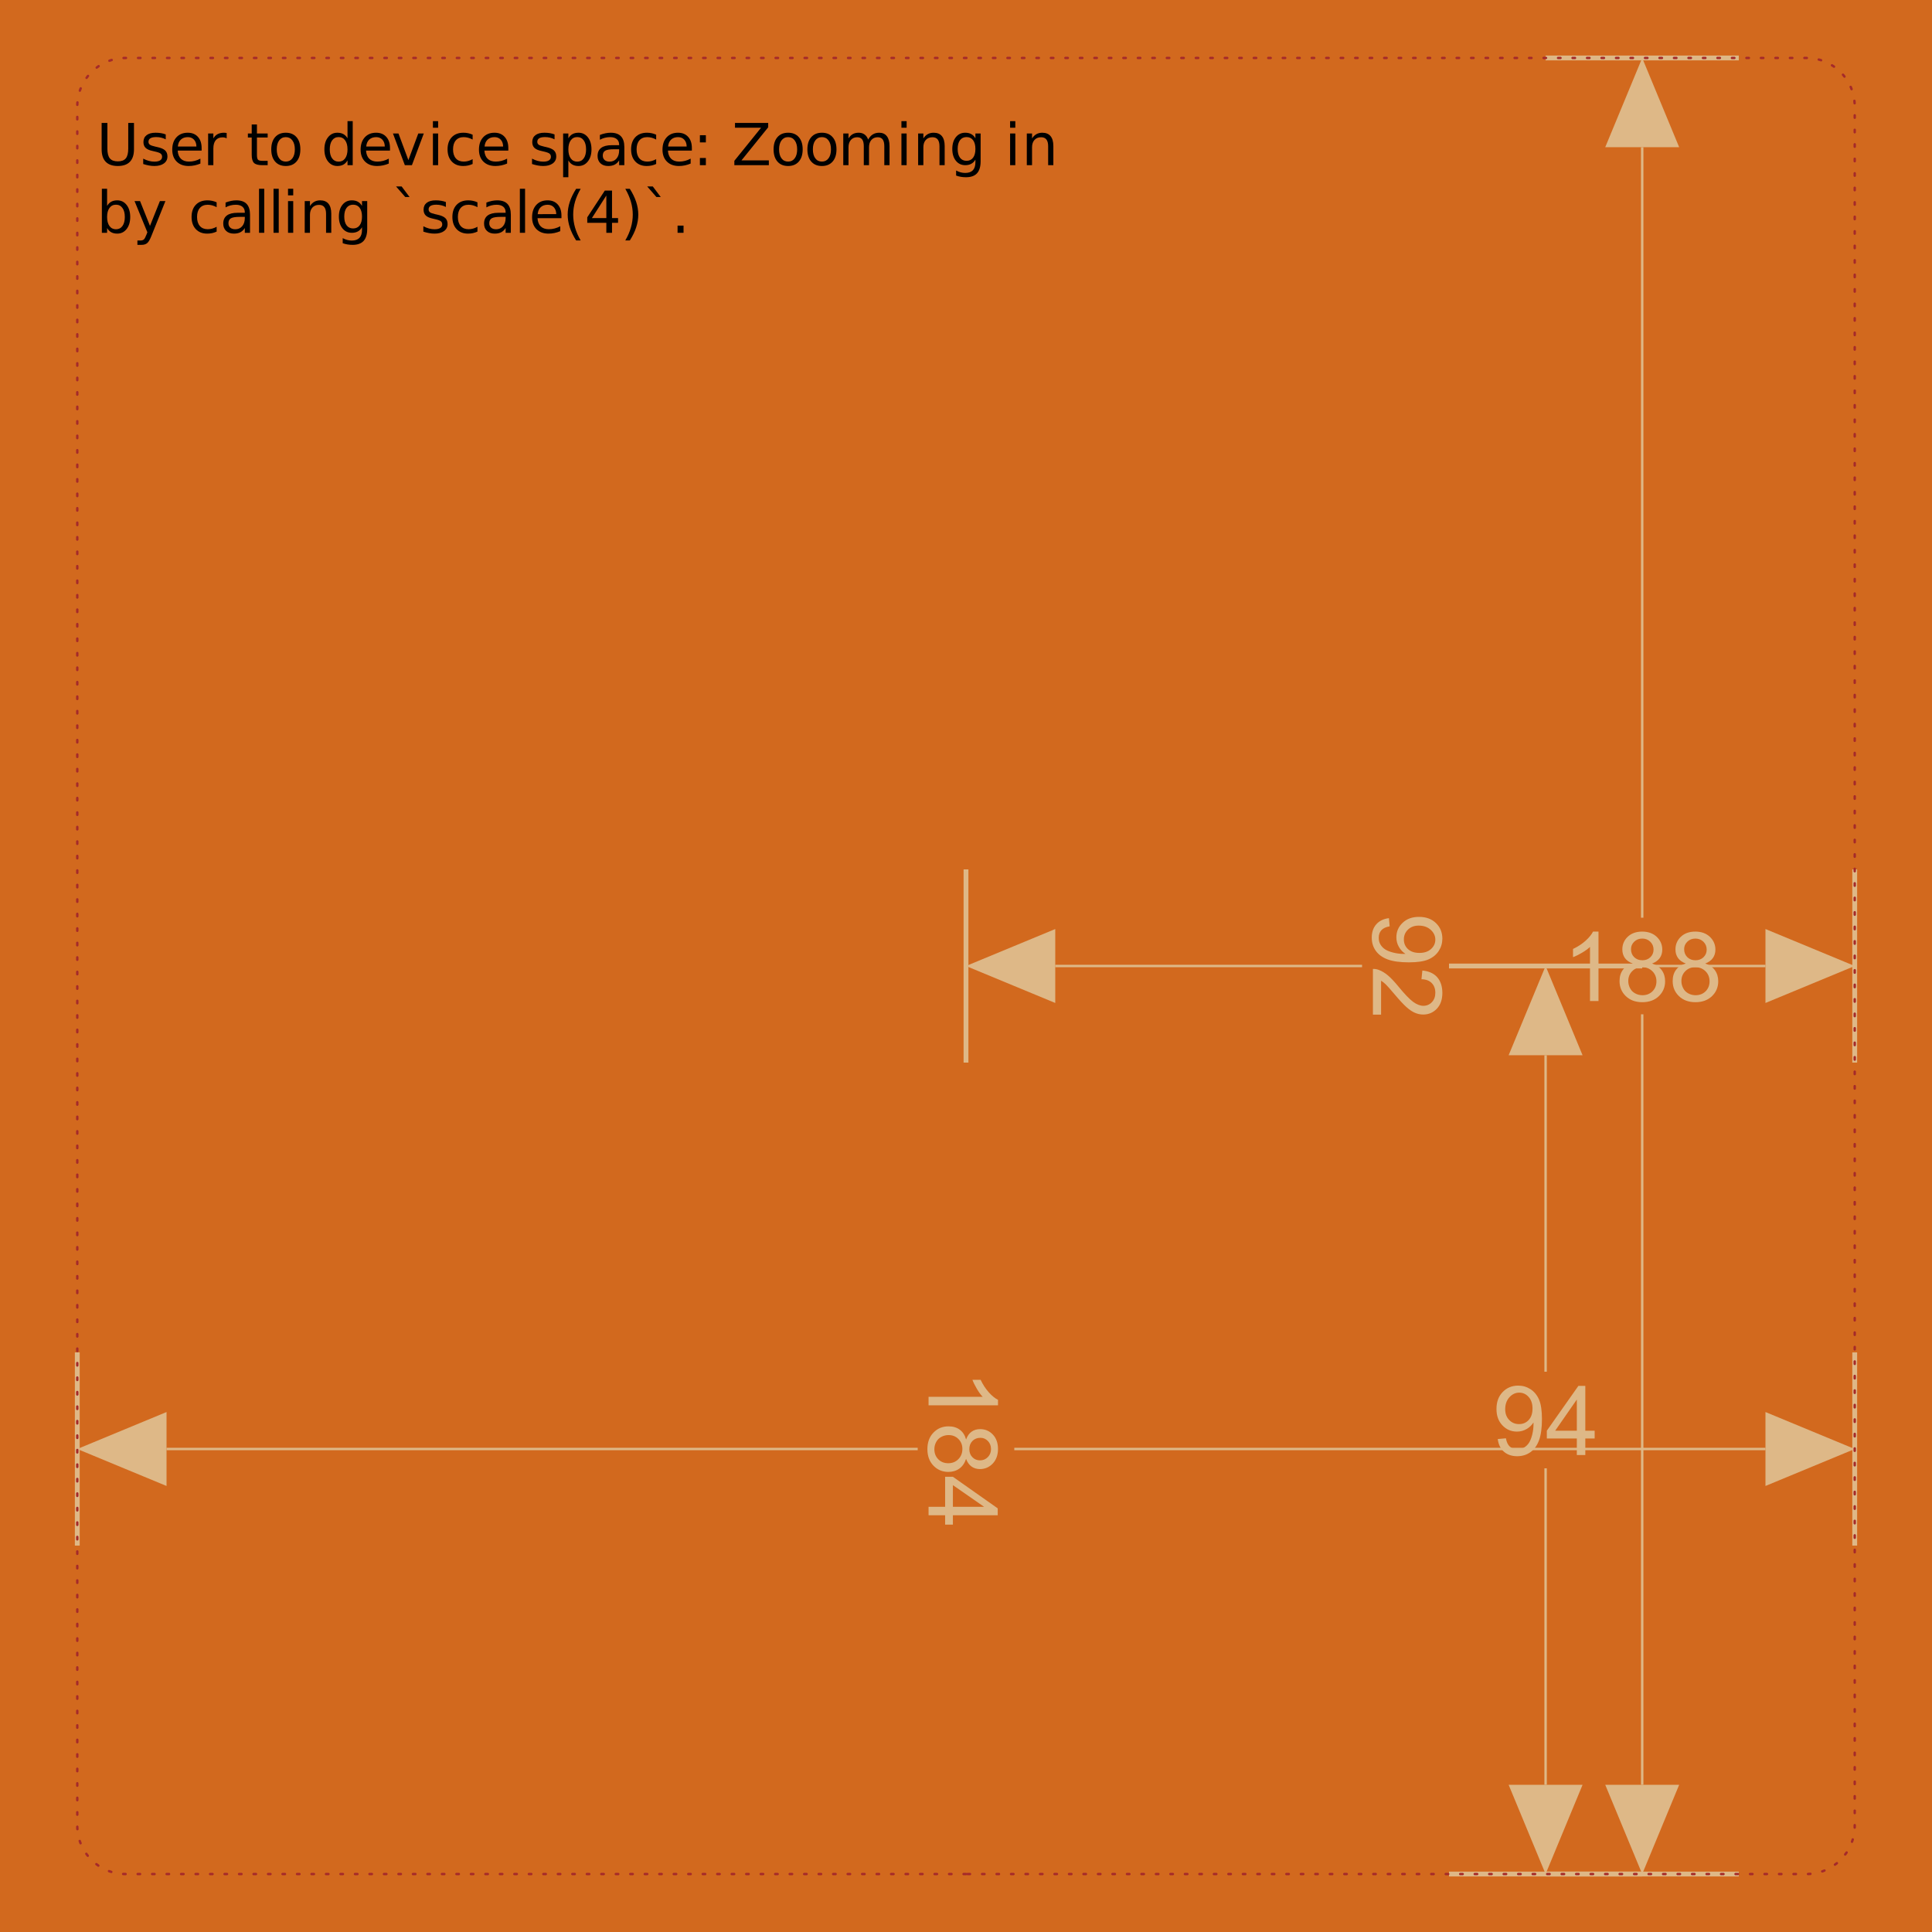
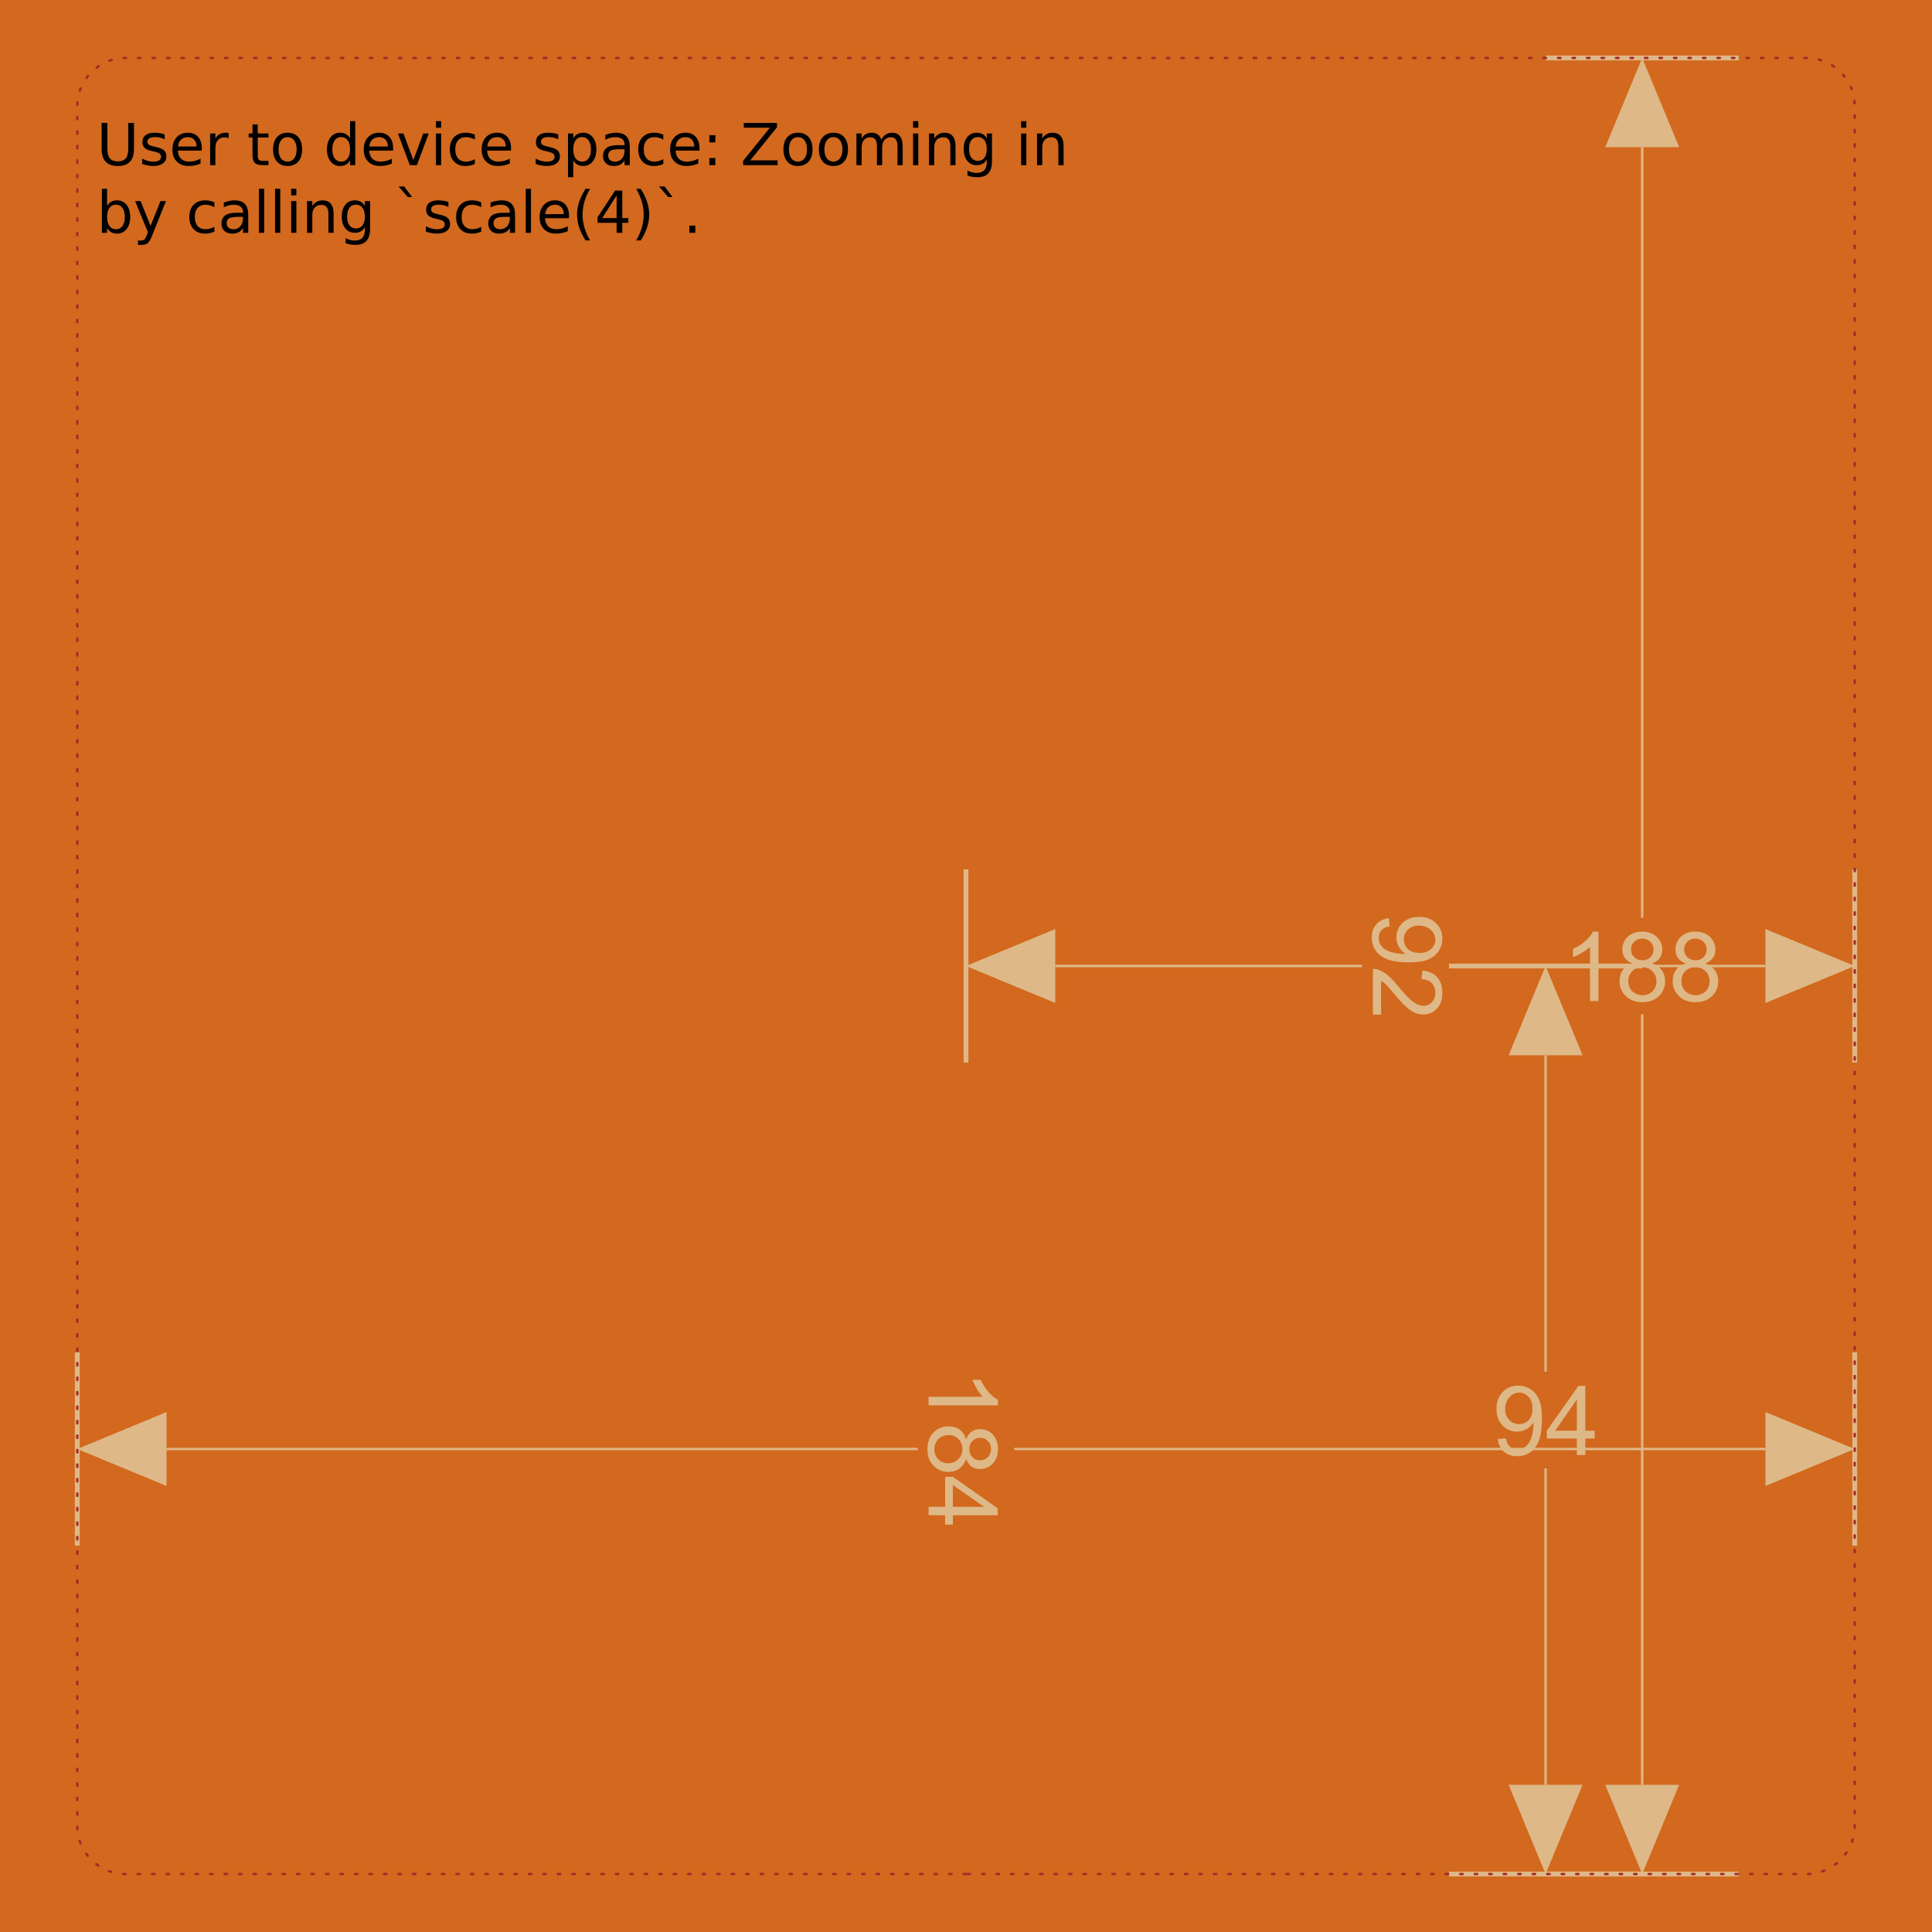
<svg xmlns="http://www.w3.org/2000/svg" xmlns:xlink="http://www.w3.org/1999/xlink" width="800pt" height="800pt" viewBox="0 0 800 800" version="1.1">
  <defs>
    <g>
      <symbol overflow="visible" id="glyph0-0">
        <path style="stroke:none;" d="M 1.195 4.242 L 1.195 -16.922 L 13.195 -16.922 L 13.195 4.242 Z M 2.543 2.906 L 11.859 2.906 L 11.859 -15.574 L 2.543 -15.574 Z M 2.543 2.906 " />
      </symbol>
      <symbol overflow="visible" id="glyph0-1">
        <path style="stroke:none;" d="M 2.086 -17.496 L 4.465 -17.496 L 4.465 -6.867 C 4.465 -4.992 4.805 -3.641 5.484 -2.816 C 6.164 -1.992 7.266 -1.582 8.789 -1.582 C 10.305 -1.582 11.402 -1.992 12.082 -2.816 C 12.762 -3.641 13.102 -4.992 13.102 -6.867 L 13.102 -17.496 L 15.48 -17.496 L 15.48 -6.574 C 15.48 -4.293 14.914 -2.57 13.785 -1.406 C 12.656 -0.242 10.992 0.34 8.789 0.34 C 6.578 0.34 4.906 -0.242 3.777 -1.406 C 2.648 -2.57 2.086 -4.293 2.086 -6.574 Z M 2.086 -17.496 " />
      </symbol>
      <symbol overflow="visible" id="glyph0-2">
        <path style="stroke:none;" d="M 10.629 -12.738 L 10.629 -10.699 C 10.02 -11.012 9.387 -11.246 8.73 -11.402 C 8.074 -11.559 7.395 -11.637 6.691 -11.637 C 5.621 -11.637 4.816 -11.473 4.281 -11.145 C 3.746 -10.816 3.48 -10.324 3.48 -9.668 C 3.48 -9.168 3.672 -8.773 4.055 -8.488 C 4.438 -8.203 5.207 -7.934 6.363 -7.676 L 7.102 -7.512 C 8.633 -7.184 9.719 -6.719 10.363 -6.121 C 11.008 -5.523 11.332 -4.691 11.332 -3.621 C 11.332 -2.402 10.848 -1.438 9.883 -0.727 C 8.918 -0.016 7.594 0.34 5.906 0.34 C 5.203 0.34 4.469 0.27 3.707 0.133 C 2.945 -0.004 2.145 -0.207 1.301 -0.48 L 1.301 -2.707 C 2.098 -2.293 2.883 -1.98 3.656 -1.773 C 4.43 -1.566 5.195 -1.465 5.953 -1.465 C 6.969 -1.465 7.75 -1.637 8.297 -1.984 C 8.844 -2.332 9.117 -2.824 9.117 -3.457 C 9.117 -4.043 8.918 -4.492 8.523 -4.805 C 8.129 -5.117 7.266 -5.418 5.93 -5.707 L 5.18 -5.883 C 3.844 -6.164 2.879 -6.594 2.285 -7.176 C 1.691 -7.758 1.395 -8.559 1.395 -9.574 C 1.395 -10.809 1.832 -11.762 2.707 -12.434 C 3.582 -13.105 4.824 -13.441 6.434 -13.441 C 7.23 -13.441 7.98 -13.383 8.684 -13.266 C 9.387 -13.148 10.035 -12.973 10.629 -12.738 Z M 10.629 -12.738 " />
      </symbol>
      <symbol overflow="visible" id="glyph0-3">
        <path style="stroke:none;" d="M 13.488 -7.102 L 13.488 -6.047 L 3.574 -6.047 C 3.668 -4.562 4.113 -3.43 4.914 -2.652 C 5.715 -1.875 6.832 -1.488 8.262 -1.488 C 9.09 -1.488 9.891 -1.59 10.668 -1.793 C 11.445 -1.996 12.219 -2.301 12.984 -2.707 L 12.984 -0.668 C 12.211 -0.34 11.418 -0.09 10.605 0.082 C 9.793 0.254 8.969 0.34 8.133 0.34 C 6.039 0.34 4.379 -0.27 3.156 -1.488 C 1.934 -2.707 1.324 -4.355 1.324 -6.434 C 1.324 -8.582 1.902 -10.285 3.062 -11.547 C 4.223 -12.809 5.789 -13.441 7.758 -13.441 C 9.523 -13.441 10.918 -12.871 11.945 -11.734 C 12.973 -10.598 13.488 -9.055 13.488 -7.102 Z M 11.332 -7.734 C 11.316 -8.914 10.984 -9.855 10.34 -10.559 C 9.695 -11.262 8.844 -11.613 7.781 -11.613 C 6.578 -11.613 5.613 -11.273 4.891 -10.594 C 4.168 -9.914 3.754 -8.957 3.645 -7.723 Z M 11.332 -7.734 " />
      </symbol>
      <symbol overflow="visible" id="glyph0-4">
        <path style="stroke:none;" d="M 9.867 -11.109 C 9.625 -11.25 9.359 -11.352 9.074 -11.418 C 8.789 -11.484 8.477 -11.52 8.133 -11.52 C 6.914 -11.52 5.977 -11.121 5.324 -10.328 C 4.672 -9.535 4.348 -8.398 4.348 -6.914 L 4.348 0 L 2.18 0 L 2.18 -13.125 L 4.348 -13.125 L 4.348 -11.086 C 4.801 -11.883 5.391 -12.473 6.117 -12.859 C 6.844 -13.246 7.727 -13.441 8.766 -13.441 C 8.914 -13.441 9.078 -13.43 9.258 -13.41 C 9.438 -13.391 9.637 -13.363 9.855 -13.324 Z M 9.867 -11.109 " />
      </symbol>
      <symbol overflow="visible" id="glyph0-5">
        <path style="stroke:none;" d="" />
      </symbol>
      <symbol overflow="visible" id="glyph0-6">
        <path style="stroke:none;" d="M 4.395 -16.852 L 4.395 -13.125 L 8.836 -13.125 L 8.836 -11.449 L 4.395 -11.449 L 4.395 -4.324 C 4.395 -3.254 4.539 -2.566 4.832 -2.262 C 5.125 -1.957 5.723 -1.805 6.621 -1.805 L 8.836 -1.805 L 8.836 0 L 6.621 0 C 4.957 0 3.809 -0.309 3.176 -0.93 C 2.543 -1.551 2.227 -2.684 2.227 -4.324 L 2.227 -11.449 L 0.645 -11.449 L 0.645 -13.125 L 2.227 -13.125 L 2.227 -16.852 Z M 4.395 -16.852 " />
      </symbol>
      <symbol overflow="visible" id="glyph0-7">
        <path style="stroke:none;" d="M 7.348 -11.613 C 6.191 -11.613 5.277 -11.16 4.605 -10.258 C 3.934 -9.355 3.598 -8.121 3.598 -6.551 C 3.598 -4.98 3.93 -3.742 4.598 -2.84 C 5.266 -1.938 6.184 -1.488 7.348 -1.488 C 8.496 -1.488 9.406 -1.941 10.078 -2.848 C 10.75 -3.754 11.086 -4.988 11.086 -6.551 C 11.086 -8.105 10.75 -9.336 10.078 -10.246 C 9.406 -11.156 8.496 -11.613 7.348 -11.613 Z M 7.348 -13.441 C 9.223 -13.441 10.695 -12.832 11.766 -11.613 C 12.836 -10.395 13.371 -8.707 13.371 -6.551 C 13.371 -4.402 12.836 -2.715 11.766 -1.492 C 10.695 -0.27 9.223 0.34 7.348 0.34 C 5.465 0.34 3.988 -0.27 2.922 -1.492 C 1.855 -2.715 1.324 -4.402 1.324 -6.551 C 1.324 -8.707 1.855 -10.395 2.922 -11.613 C 3.988 -12.832 5.465 -13.441 7.348 -13.441 Z M 7.348 -13.441 " />
      </symbol>
      <symbol overflow="visible" id="glyph0-8">
        <path style="stroke:none;" d="M 10.898 -11.133 L 10.898 -18.234 L 13.055 -18.234 L 13.055 0 L 10.898 0 L 10.898 -1.969 C 10.445 -1.188 9.871 -0.605 9.18 -0.227 C 8.488 0.152 7.66 0.34 6.691 0.34 C 5.105 0.34 3.812 -0.293 2.816 -1.559 C 1.82 -2.824 1.324 -4.488 1.324 -6.551 C 1.324 -8.613 1.82 -10.277 2.816 -11.543 C 3.812 -12.809 5.105 -13.441 6.691 -13.441 C 7.66 -13.441 8.488 -13.25 9.18 -12.871 C 9.871 -12.492 10.445 -11.914 10.898 -11.133 Z M 3.551 -6.551 C 3.551 -4.965 3.875 -3.719 4.527 -2.816 C 5.18 -1.914 6.078 -1.465 7.219 -1.465 C 8.359 -1.465 9.258 -1.914 9.914 -2.816 C 10.57 -3.719 10.898 -4.965 10.898 -6.551 C 10.898 -8.137 10.57 -9.379 9.914 -10.281 C 9.258 -11.184 8.359 -11.637 7.219 -11.637 C 6.078 -11.637 5.18 -11.184 4.527 -10.281 C 3.875 -9.379 3.551 -8.137 3.551 -6.551 Z M 3.551 -6.551 " />
      </symbol>
      <symbol overflow="visible" id="glyph0-9">
        <path style="stroke:none;" d="M 0.715 -13.125 L 3 -13.125 L 7.102 -2.109 L 11.203 -13.125 L 13.488 -13.125 L 8.566 0 L 5.637 0 Z M 0.715 -13.125 " />
      </symbol>
      <symbol overflow="visible" id="glyph0-10">
        <path style="stroke:none;" d="M 2.262 -13.125 L 4.418 -13.125 L 4.418 0 L 2.262 0 Z M 2.262 -18.234 L 4.418 -18.234 L 4.418 -15.504 L 2.262 -15.504 Z M 2.262 -18.234 " />
      </symbol>
      <symbol overflow="visible" id="glyph0-11">
        <path style="stroke:none;" d="M 11.707 -12.621 L 11.707 -10.605 C 11.098 -10.941 10.484 -11.191 9.871 -11.359 C 9.258 -11.527 8.641 -11.613 8.016 -11.613 C 6.617 -11.613 5.531 -11.168 4.758 -10.281 C 3.984 -9.395 3.598 -8.152 3.598 -6.551 C 3.598 -4.949 3.984 -3.703 4.758 -2.816 C 5.531 -1.93 6.617 -1.488 8.016 -1.488 C 8.641 -1.488 9.258 -1.57 9.871 -1.738 C 10.484 -1.906 11.098 -2.16 11.707 -2.496 L 11.707 -0.504 C 11.105 -0.223 10.48 -0.012 9.836 0.129 C 9.191 0.27 8.508 0.34 7.781 0.34 C 5.805 0.34 4.234 -0.281 3.07 -1.523 C 1.906 -2.766 1.324 -4.441 1.324 -6.551 C 1.324 -8.691 1.91 -10.375 3.086 -11.602 C 4.262 -12.828 5.875 -13.441 7.922 -13.441 C 8.586 -13.441 9.234 -13.371 9.867 -13.234 C 10.5 -13.098 11.113 -12.895 11.707 -12.621 Z M 11.707 -12.621 " />
      </symbol>
      <symbol overflow="visible" id="glyph0-12">
        <path style="stroke:none;" d="M 4.348 -1.969 L 4.348 4.992 L 2.18 4.992 L 2.18 -13.125 L 4.348 -13.125 L 4.348 -11.133 C 4.801 -11.914 5.371 -12.492 6.062 -12.871 C 6.754 -13.25 7.582 -13.441 8.543 -13.441 C 10.137 -13.441 11.43 -12.809 12.426 -11.543 C 13.422 -10.277 13.922 -8.613 13.922 -6.551 C 13.922 -4.488 13.422 -2.824 12.426 -1.559 C 11.43 -0.293 10.137 0.34 8.543 0.34 C 7.582 0.34 6.754 0.152 6.062 -0.227 C 5.371 -0.605 4.801 -1.188 4.348 -1.969 Z M 11.684 -6.551 C 11.684 -8.137 11.355 -9.379 10.703 -10.281 C 10.051 -11.184 9.156 -11.637 8.016 -11.637 C 6.875 -11.637 5.977 -11.184 5.324 -10.281 C 4.672 -9.379 4.348 -8.137 4.348 -6.551 C 4.348 -4.965 4.672 -3.719 5.324 -2.816 C 5.977 -1.914 6.875 -1.465 8.016 -1.465 C 9.156 -1.465 10.051 -1.914 10.703 -2.816 C 11.355 -3.719 11.684 -4.965 11.684 -6.551 Z M 11.684 -6.551 " />
      </symbol>
      <symbol overflow="visible" id="glyph0-13">
        <path style="stroke:none;" d="M 8.227 -6.598 C 6.484 -6.598 5.277 -6.398 4.605 -6 C 3.934 -5.602 3.598 -4.922 3.598 -3.961 C 3.598 -3.195 3.848 -2.586 4.352 -2.137 C 4.855 -1.688 5.543 -1.465 6.41 -1.465 C 7.605 -1.465 8.562 -1.887 9.285 -2.734 C 10.008 -3.582 10.371 -4.711 10.371 -6.117 L 10.371 -6.598 Z M 12.527 -7.488 L 12.527 0 L 10.371 0 L 10.371 -1.992 C 9.879 -1.195 9.266 -0.605 8.531 -0.227 C 7.797 0.152 6.898 0.34 5.836 0.34 C 4.492 0.34 3.422 -0.035 2.629 -0.789 C 1.836 -1.543 1.441 -2.555 1.441 -3.82 C 1.441 -5.297 1.934 -6.41 2.922 -7.16 C 3.91 -7.91 5.387 -8.285 7.348 -8.285 L 10.371 -8.285 L 10.371 -8.496 C 10.371 -9.488 10.043 -10.254 9.391 -10.797 C 8.738 -11.34 7.824 -11.613 6.645 -11.613 C 5.895 -11.613 5.164 -11.523 4.453 -11.344 C 3.742 -11.164 3.059 -10.895 2.402 -10.535 L 2.402 -12.527 C 3.191 -12.832 3.957 -13.059 4.699 -13.211 C 5.441 -13.363 6.164 -13.441 6.867 -13.441 C 8.766 -13.441 10.184 -12.949 11.121 -11.965 C 12.059 -10.98 12.527 -9.488 12.527 -7.488 Z M 12.527 -7.488 " />
      </symbol>
      <symbol overflow="visible" id="glyph0-14">
        <path style="stroke:none;" d="M 2.812 -2.977 L 5.285 -2.977 L 5.285 0 L 2.812 0 Z M 2.812 -12.41 L 5.285 -12.41 L 5.285 -9.434 L 2.812 -9.434 Z M 2.812 -12.41 " />
      </symbol>
      <symbol overflow="visible" id="glyph0-15">
        <path style="stroke:none;" d="M 1.348 -17.496 L 15.094 -17.496 L 15.094 -15.691 L 4.031 -1.992 L 15.363 -1.992 L 15.363 0 L 1.078 0 L 1.078 -1.805 L 12.141 -15.504 L 1.348 -15.504 Z M 1.348 -17.496 " />
      </symbol>
      <symbol overflow="visible" id="glyph0-16">
        <path style="stroke:none;" d="M 12.48 -10.605 C 13.02 -11.574 13.664 -12.289 14.414 -12.75 C 15.164 -13.211 16.047 -13.441 17.062 -13.441 C 18.43 -13.441 19.484 -12.961 20.227 -12.004 C 20.969 -11.047 21.34 -9.688 21.34 -7.922 L 21.34 0 L 19.172 0 L 19.172 -7.852 C 19.172 -9.109 18.949 -10.043 18.504 -10.652 C 18.059 -11.262 17.379 -11.566 16.465 -11.566 C 15.348 -11.566 14.465 -11.195 13.816 -10.453 C 13.168 -9.711 12.844 -8.699 12.844 -7.418 L 12.844 0 L 10.676 0 L 10.676 -7.852 C 10.676 -9.117 10.453 -10.051 10.008 -10.656 C 9.562 -11.262 8.875 -11.566 7.945 -11.566 C 6.844 -11.566 5.969 -11.191 5.32 -10.445 C 4.672 -9.699 4.348 -8.691 4.348 -7.418 L 4.348 0 L 2.18 0 L 2.18 -13.125 L 4.348 -13.125 L 4.348 -11.086 C 4.84 -11.891 5.43 -12.484 6.117 -12.867 C 6.805 -13.25 7.621 -13.441 8.566 -13.441 C 9.52 -13.441 10.328 -13.199 10.996 -12.715 C 11.664 -12.23 12.16 -11.527 12.48 -10.605 Z M 12.48 -10.605 " />
      </symbol>
      <symbol overflow="visible" id="glyph0-17">
        <path style="stroke:none;" d="M 13.172 -7.922 L 13.172 0 L 11.016 0 L 11.016 -7.852 C 11.016 -9.094 10.773 -10.023 10.289 -10.641 C 9.805 -11.258 9.078 -11.566 8.109 -11.566 C 6.945 -11.566 6.027 -11.195 5.355 -10.453 C 4.684 -9.711 4.348 -8.699 4.348 -7.418 L 4.348 0 L 2.18 0 L 2.18 -13.125 L 4.348 -13.125 L 4.348 -11.086 C 4.863 -11.875 5.469 -12.465 6.168 -12.855 C 6.867 -13.246 7.676 -13.441 8.59 -13.441 C 10.098 -13.441 11.238 -12.973 12.012 -12.039 C 12.785 -11.105 13.172 -9.734 13.172 -7.922 Z M 13.172 -7.922 " />
      </symbol>
      <symbol overflow="visible" id="glyph0-18">
        <path style="stroke:none;" d="M 10.898 -6.715 C 10.898 -8.277 10.574 -9.488 9.93 -10.348 C 9.285 -11.207 8.383 -11.637 7.219 -11.637 C 6.062 -11.637 5.16 -11.207 4.516 -10.348 C 3.871 -9.488 3.551 -8.277 3.551 -6.715 C 3.551 -5.16 3.871 -3.953 4.516 -3.094 C 5.16 -2.234 6.062 -1.805 7.219 -1.805 C 8.383 -1.805 9.285 -2.234 9.93 -3.094 C 10.574 -3.953 10.898 -5.16 10.898 -6.715 Z M 13.055 -1.629 C 13.055 0.605 12.559 2.266 11.566 3.355 C 10.574 4.445 9.055 4.992 7.008 4.992 C 6.25 4.992 5.535 4.934 4.863 4.82 C 4.191 4.707 3.539 4.535 2.906 4.301 L 2.906 2.203 C 3.539 2.547 4.164 2.801 4.781 2.965 C 5.398 3.129 6.027 3.211 6.668 3.211 C 8.082 3.211 9.141 2.84 9.844 2.102 C 10.547 1.363 10.898 0.25 10.898 -1.242 L 10.898 -2.309 C 10.453 -1.535 9.883 -0.957 9.188 -0.574 C 8.492 -0.191 7.66 0 6.691 0 C 5.082 0 3.785 -0.613 2.801 -1.84 C 1.816 -3.066 1.324 -4.691 1.324 -6.715 C 1.324 -8.746 1.816 -10.375 2.801 -11.602 C 3.785 -12.828 5.082 -13.441 6.691 -13.441 C 7.66 -13.441 8.492 -13.25 9.188 -12.867 C 9.883 -12.484 10.453 -11.906 10.898 -11.133 L 10.898 -13.125 L 13.055 -13.125 Z M 13.055 -1.629 " />
      </symbol>
      <symbol overflow="visible" id="glyph0-19">
        <path style="stroke:none;" d="M 11.684 -6.551 C 11.684 -8.137 11.355 -9.379 10.703 -10.281 C 10.051 -11.184 9.156 -11.637 8.016 -11.637 C 6.875 -11.637 5.977 -11.184 5.324 -10.281 C 4.672 -9.379 4.348 -8.137 4.348 -6.551 C 4.348 -4.965 4.672 -3.719 5.324 -2.816 C 5.977 -1.914 6.875 -1.465 8.016 -1.465 C 9.156 -1.465 10.051 -1.914 10.703 -2.816 C 11.355 -3.719 11.684 -4.965 11.684 -6.551 Z M 4.348 -11.133 C 4.801 -11.914 5.371 -12.492 6.062 -12.871 C 6.754 -13.25 7.582 -13.441 8.543 -13.441 C 10.137 -13.441 11.43 -12.809 12.426 -11.543 C 13.422 -10.277 13.922 -8.613 13.922 -6.551 C 13.922 -4.488 13.422 -2.824 12.426 -1.559 C 11.43 -0.293 10.137 0.34 8.543 0.34 C 7.582 0.34 6.754 0.152 6.062 -0.227 C 5.371 -0.605 4.801 -1.188 4.348 -1.969 L 4.348 0 L 2.18 0 L 2.18 -18.234 L 4.348 -18.234 Z M 4.348 -11.133 " />
      </symbol>
      <symbol overflow="visible" id="glyph0-20">
        <path style="stroke:none;" d="M 7.723 1.219 C 7.113 2.781 6.52 3.801 5.941 4.277 C 5.363 4.754 4.59 4.992 3.621 4.992 L 1.898 4.992 L 1.898 3.188 L 3.164 3.188 C 3.758 3.188 4.219 3.047 4.547 2.766 C 4.875 2.484 5.238 1.82 5.637 0.773 L 6.023 -0.211 L 0.715 -13.125 L 3 -13.125 L 7.102 -2.859 L 11.203 -13.125 L 13.488 -13.125 Z M 7.723 1.219 " />
      </symbol>
      <symbol overflow="visible" id="glyph0-21">
        <path style="stroke:none;" d="M 2.262 -18.234 L 4.418 -18.234 L 4.418 0 L 2.262 0 Z M 2.262 -18.234 " />
      </symbol>
      <symbol overflow="visible" id="glyph0-22">
        <path style="stroke:none;" d="M 4.301 -19.195 L 7.605 -14.812 L 5.812 -14.812 L 1.992 -19.195 Z M 4.301 -19.195 " />
      </symbol>
      <symbol overflow="visible" id="glyph0-23">
        <path style="stroke:none;" d="M 7.441 -18.211 C 6.395 -16.414 5.617 -14.637 5.109 -12.879 C 4.602 -11.121 4.348 -9.34 4.348 -7.535 C 4.348 -5.73 4.602 -3.941 5.113 -2.172 C 5.625 -0.402 6.402 1.375 7.441 3.164 L 5.566 3.164 C 4.395 1.328 3.516 -0.477 2.934 -2.25 C 2.352 -4.023 2.062 -5.785 2.062 -7.535 C 2.062 -9.277 2.352 -11.031 2.93 -12.797 C 3.508 -14.562 4.387 -16.367 5.566 -18.211 Z M 7.441 -18.211 " />
      </symbol>
      <symbol overflow="visible" id="glyph0-24">
        <path style="stroke:none;" d="M 9.07 -15.434 L 3.094 -6.094 L 9.07 -6.094 Z M 8.449 -17.496 L 11.426 -17.496 L 11.426 -6.094 L 13.922 -6.094 L 13.922 -4.125 L 11.426 -4.125 L 11.426 0 L 9.07 0 L 9.07 -4.125 L 1.172 -4.125 L 1.172 -6.41 Z M 8.449 -17.496 " />
      </symbol>
      <symbol overflow="visible" id="glyph0-25">
        <path style="stroke:none;" d="M 1.922 -18.211 L 3.797 -18.211 C 4.969 -16.367 5.844 -14.562 6.426 -12.797 C 7.008 -11.031 7.301 -9.277 7.301 -7.535 C 7.301 -5.785 7.008 -4.023 6.426 -2.25 C 5.844 -0.477 4.969 1.328 3.797 3.164 L 1.922 3.164 C 2.961 1.375 3.734 -0.402 4.246 -2.172 C 4.758 -3.941 5.016 -5.73 5.016 -7.535 C 5.016 -9.34 4.758 -11.121 4.246 -12.879 C 3.734 -14.637 2.961 -16.414 1.922 -18.211 Z M 1.922 -18.211 " />
      </symbol>
      <symbol overflow="visible" id="glyph0-26">
        <path style="stroke:none;" d="M 2.566 -2.977 L 5.039 -2.977 L 5.039 0 L 2.566 0 Z M 2.566 -2.977 " />
      </symbol>
    </g>
  </defs>
  <g id="surface206">
    <rect x="0" y="0" width="800" height="800" style="fill:rgb(82.353%,41.176%,11.765%);fill-opacity:1;stroke:none;" />
    <path style="fill:none;stroke-width:2;stroke-linecap:butt;stroke-linejoin:miter;stroke:rgb(87.059%,72.157%,52.941%);stroke-opacity:1;stroke-miterlimit:10;" d="M -368 160 L -368 240.001 " transform="matrix(0.999999,0,0,0.999999,399.9997,399.9997)" />
    <path style="fill:none;stroke-width:2;stroke-linecap:butt;stroke-linejoin:miter;stroke:rgb(87.059%,72.157%,52.941%);stroke-opacity:1;stroke-miterlimit:10;" d="M 368.001 160 L 368.001 240.001 " transform="matrix(0.999999,0,0,0.999999,399.9997,399.9997)" />
    <path style="fill:none;stroke-width:1;stroke-linecap:butt;stroke-linejoin:miter;stroke:rgb(87.059%,72.157%,52.941%);stroke-opacity:1;stroke-miterlimit:10;" d="M 20 200.001 L 331.044 200.001 " transform="matrix(0.999999,0,0,0.999999,399.9997,399.9997)" />
    <path style=" stroke:none;fill-rule:nonzero;fill:rgb(87.059%,72.157%,52.941%);fill-opacity:1;" d="M 731.043 584.691 L 768 600 L 731.043 615.309 " />
    <path style="fill:none;stroke-width:1;stroke-linecap:butt;stroke-linejoin:miter;stroke:rgb(87.059%,72.157%,52.941%);stroke-opacity:1;stroke-miterlimit:10;" d="M -20 200.001 L -331.043 200.001 " transform="matrix(0.999999,0,0,0.999999,399.9997,399.9997)" />
    <path style=" stroke:none;fill-rule:nonzero;fill:rgb(87.059%,72.157%,52.941%);fill-opacity:1;" d="M 68.957 615.309 L 32 600 L 68.957 584.691 " />
    <path style=" stroke:none;fill-rule:nonzero;fill:rgb(87.059%,72.157%,52.941%);fill-opacity:1;" d="M 384.5 581.902 L 384.5 578.387 L 406.902 578.387 C 406.09 577.535 405.285 576.426 404.48 575.055 C 403.672 573.68 403.066 572.445 402.664 571.355 L 406.062 571.355 C 406.984 573.316 408.102 575.035 409.422 576.512 C 410.734 577.98 412.012 579.023 413.25 579.637 L 413.25 581.902 Z M 384.5 581.902 " />
    <path style=" stroke:none;fill-rule:nonzero;fill:rgb(87.059%,72.157%,52.941%);fill-opacity:1;" d="M 400.027 596.07 C 400.559 594.609 401.32 593.527 402.312 592.828 C 403.301 592.121 404.484 591.77 405.867 591.773 C 407.949 591.77 409.699 592.52 411.121 594.02 C 412.535 595.516 413.246 597.508 413.25 599.996 C 413.246 602.492 412.52 604.504 411.07 606.031 C 409.617 607.551 407.852 608.312 405.77 608.316 C 404.441 608.312 403.285 607.965 402.301 607.27 C 401.316 606.574 400.559 605.516 400.027 604.098 C 399.453 605.852 398.527 607.188 397.254 608.109 C 395.977 609.023 394.453 609.484 392.684 609.488 C 390.234 609.484 388.176 608.617 386.512 606.891 C 384.844 605.156 384.016 602.879 384.012 600.055 C 384.016 597.227 384.848 594.949 386.52 593.219 C 388.191 591.484 390.277 590.617 392.781 590.621 C 394.641 590.617 396.199 591.09 397.457 592.035 C 398.711 592.98 399.57 594.324 400.027 596.07 Z M 405.984 595.367 C 404.629 595.363 403.523 595.801 402.664 596.676 C 401.805 597.547 401.375 598.68 401.375 600.074 C 401.375 601.426 401.801 602.535 402.652 603.402 C 403.504 604.27 404.547 604.703 405.789 604.703 C 407.074 604.703 408.16 604.254 409.039 603.363 C 409.918 602.469 410.355 601.359 410.359 600.035 C 410.355 598.691 409.926 597.578 409.07 596.695 C 408.207 595.805 407.18 595.363 405.984 595.367 Z M 392.762 594.234 C 391.758 594.23 390.785 594.469 389.852 594.945 C 388.91 595.418 388.184 596.125 387.672 597.066 C 387.156 598 386.902 599.008 386.902 600.094 C 386.902 601.77 387.441 603.156 388.523 604.254 C 389.602 605.344 390.977 605.891 392.645 605.895 C 394.336 605.891 395.734 605.328 396.844 604.203 C 397.949 603.074 398.504 601.664 398.504 599.977 C 398.504 598.32 397.957 596.949 396.863 595.863 C 395.77 594.773 394.402 594.23 392.762 594.234 Z M 392.762 594.234 " />
    <path style=" stroke:none;fill-rule:nonzero;fill:rgb(87.059%,72.157%,52.941%);fill-opacity:1;" d="M 384.5 623.93 L 391.355 623.93 L 391.355 611.508 L 394.578 611.508 L 413.133 624.574 L 413.133 627.445 L 394.578 627.445 L 394.578 631.312 L 391.355 631.312 L 391.355 627.445 L 384.5 627.445 Z M 394.578 623.93 L 407.488 623.93 L 394.578 614.965 Z M 394.578 623.93 " />
    <path style="fill:none;stroke-width:2;stroke-linecap:butt;stroke-linejoin:miter;stroke:rgb(87.059%,72.157%,52.941%);stroke-opacity:1;stroke-miterlimit:10;" d="M 0 -40 L 0 40 " transform="matrix(0.999999,0,0,0.999999,399.9997,399.9997)" />
    <path style="fill:none;stroke-width:2;stroke-linecap:butt;stroke-linejoin:miter;stroke:rgb(87.059%,72.157%,52.941%);stroke-opacity:1;stroke-miterlimit:10;" d="M 368.001 -40 L 368.001 40 " transform="matrix(0.999999,0,0,0.999999,399.9997,399.9997)" />
    <path style="fill:none;stroke-width:1;stroke-linecap:butt;stroke-linejoin:miter;stroke:rgb(87.059%,72.157%,52.941%);stroke-opacity:1;stroke-miterlimit:10;" d="M 204.001 0 L 331.044 0 " transform="matrix(0.999999,0,0,0.999999,399.9997,399.9997)" />
    <path style=" stroke:none;fill-rule:nonzero;fill:rgb(87.059%,72.157%,52.941%);fill-opacity:1;" d="M 731.043 384.691 L 768 400 L 731.043 415.309 " />
    <path style="fill:none;stroke-width:1;stroke-linecap:butt;stroke-linejoin:miter;stroke:rgb(87.059%,72.157%,52.941%);stroke-opacity:1;stroke-miterlimit:10;" d="M 164 0 L 36.957 0 " transform="matrix(0.999999,0,0,0.999999,399.9997,399.9997)" />
    <path style=" stroke:none;fill-rule:nonzero;fill:rgb(87.059%,72.157%,52.941%);fill-opacity:1;" d="M 436.957 415.309 L 400 400 L 436.957 384.691 " />
    <path style=" stroke:none;fill-rule:nonzero;fill:rgb(87.059%,72.157%,52.941%);fill-opacity:1;" d="M 575.121 380.188 L 575.434 383.566 C 573.84 383.852 572.688 384.398 571.977 385.207 C 571.258 386.012 570.902 387.047 570.902 388.312 C 570.902 389.391 571.148 390.336 571.645 391.152 C 572.137 391.965 572.797 392.633 573.625 393.156 C 574.449 393.676 575.566 394.113 576.977 394.465 C 578.379 394.816 579.812 394.992 581.273 394.992 C 581.43 394.992 581.664 394.984 581.977 394.973 C 580.855 394.266 579.945 393.305 579.25 392.09 C 578.551 390.871 578.203 389.555 578.207 388.137 C 578.203 385.766 579.062 383.758 580.785 382.121 C 582.5 380.477 584.766 379.656 587.582 379.66 C 590.484 379.656 592.82 380.512 594.594 382.227 C 596.359 383.938 597.246 386.086 597.25 388.664 C 597.246 390.523 596.746 392.223 595.746 393.77 C 594.742 395.309 593.312 396.48 591.457 397.285 C 589.602 398.082 586.914 398.484 583.402 398.488 C 579.738 398.484 576.824 398.086 574.66 397.297 C 572.488 396.5 570.84 395.32 569.711 393.75 C 568.578 392.18 568.016 390.34 568.012 388.234 C 568.016 385.992 568.633 384.164 569.875 382.746 C 571.117 381.324 572.867 380.469 575.121 380.188 Z M 587.758 394.582 C 589.773 394.582 591.375 394.043 592.562 392.969 C 593.746 391.895 594.34 390.602 594.34 389.094 C 594.34 387.527 593.699 386.168 592.426 385.012 C 591.145 383.852 589.492 383.273 587.465 383.273 C 585.641 383.273 584.16 383.82 583.02 384.922 C 581.879 386.02 581.309 387.379 581.312 388.996 C 581.309 390.621 581.879 391.957 583.02 393.008 C 584.16 394.055 585.738 394.582 587.758 394.582 Z M 587.758 394.582 " />
    <path style=" stroke:none;fill-rule:nonzero;fill:rgb(87.059%,72.157%,52.941%);fill-opacity:1;" d="M 571.879 420.137 L 568.5 420.137 L 568.5 401.211 C 569.344 401.184 570.156 401.32 570.941 401.621 C 572.227 402.102 573.496 402.871 574.75 403.934 C 575.996 404.992 577.441 406.527 579.086 408.535 C 581.637 411.645 583.656 413.746 585.148 414.844 C 586.637 415.934 588.047 416.48 589.379 416.484 C 590.77 416.48 591.945 415.984 592.902 414.988 C 593.859 413.992 594.34 412.691 594.34 411.094 C 594.34 409.398 593.832 408.047 592.816 407.031 C 591.801 406.016 590.395 405.5 588.598 405.488 L 588.969 401.875 C 591.66 402.121 593.715 403.051 595.129 404.668 C 596.539 406.281 597.246 408.449 597.25 411.172 C 597.246 413.918 596.484 416.094 594.965 417.695 C 593.438 419.297 591.551 420.098 589.301 420.098 C 588.152 420.098 587.023 419.863 585.922 419.395 C 584.812 418.926 583.648 418.145 582.426 417.059 C 581.199 415.969 579.52 414.164 577.387 411.641 C 575.613 409.527 574.41 408.172 573.781 407.578 C 573.148 406.977 572.516 406.484 571.879 406.094 Z M 571.879 420.137 " />
    <path style="fill:none;stroke-width:2;stroke-linecap:butt;stroke-linejoin:miter;stroke:rgb(87.059%,72.157%,52.941%);stroke-opacity:1;stroke-miterlimit:10;" d="M 200.001 376.001 L 280.001 376.001 " transform="matrix(0.999999,0,0,0.999999,399.9997,399.9997)" />
    <path style="fill:none;stroke-width:2;stroke-linecap:butt;stroke-linejoin:miter;stroke:rgb(87.059%,72.157%,52.941%);stroke-opacity:1;stroke-miterlimit:10;" d="M 200.001 0 L 280.001 0 " transform="matrix(0.999999,0,0,0.999999,399.9997,399.9997)" />
    <path style="fill:none;stroke-width:1;stroke-linecap:butt;stroke-linejoin:miter;stroke:rgb(87.059%,72.157%,52.941%);stroke-opacity:1;stroke-miterlimit:10;" d="M 240.001 168 L 240.001 36.957 " transform="matrix(0.999999,0,0,0.999999,399.9997,399.9997)" />
    <path style=" stroke:none;fill-rule:nonzero;fill:rgb(87.059%,72.157%,52.941%);fill-opacity:1;" d="M 624.691 436.957 L 640 400 L 655.309 436.957 " />
    <path style="fill:none;stroke-width:1;stroke-linecap:butt;stroke-linejoin:miter;stroke:rgb(87.059%,72.157%,52.941%);stroke-opacity:1;stroke-miterlimit:10;" d="M 240.001 208.001 L 240.001 339.044 " transform="matrix(0.999999,0,0,0.999999,399.9997,399.9997)" />
    <path style=" stroke:none;fill-rule:nonzero;fill:rgb(87.059%,72.157%,52.941%);fill-opacity:1;" d="M 655.309 739.043 L 640 776 L 624.691 739.043 " />
    <path style=" stroke:none;fill-rule:nonzero;fill:rgb(87.059%,72.157%,52.941%);fill-opacity:1;" d="M 620.188 595.879 L 623.566 595.566 C 623.852 597.16 624.398 598.312 625.207 599.023 C 626.012 599.742 627.047 600.098 628.312 600.098 C 629.391 600.098 630.336 599.852 631.152 599.355 C 631.965 598.863 632.633 598.203 633.156 597.375 C 633.676 596.551 634.113 595.434 634.465 594.023 C 634.816 592.621 634.992 591.188 634.992 589.727 C 634.992 589.57 634.984 589.336 634.973 589.023 C 634.266 590.145 633.305 591.055 632.09 591.75 C 630.871 592.449 629.555 592.797 628.137 592.793 C 625.766 592.797 623.758 591.938 622.121 590.215 C 620.477 588.5 619.656 586.234 619.66 583.418 C 619.656 580.516 620.512 578.18 622.227 576.406 C 623.938 574.641 626.086 573.754 628.664 573.75 C 630.523 573.754 632.223 574.254 633.77 575.254 C 635.309 576.258 636.48 577.688 637.285 579.543 C 638.082 581.398 638.484 584.086 638.488 587.598 C 638.484 591.262 638.086 594.176 637.297 596.34 C 636.5 598.512 635.32 600.16 633.75 601.289 C 632.18 602.422 630.34 602.984 628.234 602.988 C 625.992 602.984 624.164 602.367 622.746 601.125 C 621.324 599.883 620.469 598.133 620.188 595.879 Z M 634.582 583.242 C 634.582 581.227 634.043 579.625 632.969 578.438 C 631.895 577.254 630.602 576.66 629.094 576.66 C 627.527 576.66 626.168 577.301 625.012 578.574 C 623.852 579.855 623.273 581.508 623.273 583.535 C 623.273 585.359 623.82 586.84 624.922 587.98 C 626.02 589.121 627.379 589.691 628.996 589.688 C 630.621 589.691 631.957 589.121 633.008 587.98 C 634.055 586.84 634.582 585.262 634.582 583.242 Z M 634.582 583.242 " />
    <path style=" stroke:none;fill-rule:nonzero;fill:rgb(87.059%,72.157%,52.941%);fill-opacity:1;" d="M 652.93 602.5 L 652.93 595.645 L 640.508 595.645 L 640.508 592.422 L 653.574 573.867 L 656.445 573.867 L 656.445 592.422 L 660.312 592.422 L 660.312 595.645 L 656.445 595.645 L 656.445 602.5 Z M 652.93 592.422 L 652.93 579.512 L 643.965 592.422 Z M 652.93 592.422 " />
    <path style="fill:none;stroke-width:2;stroke-linecap:butt;stroke-linejoin:miter;stroke:rgb(87.059%,72.157%,52.941%);stroke-opacity:1;stroke-miterlimit:10;" d="M 240.001 376.001 L 320.001 376.001 " transform="matrix(0.999999,0,0,0.999999,399.9997,399.9997)" />
    <path style="fill:none;stroke-width:2;stroke-linecap:butt;stroke-linejoin:miter;stroke:rgb(87.059%,72.157%,52.941%);stroke-opacity:1;stroke-miterlimit:10;" d="M 240.001 -376 L 320.001 -376 " transform="matrix(0.999999,0,0,0.999999,399.9997,399.9997)" />
    <path style="fill:none;stroke-width:1;stroke-linecap:butt;stroke-linejoin:miter;stroke:rgb(87.059%,72.157%,52.941%);stroke-opacity:1;stroke-miterlimit:10;" d="M 280.001 -20 L 280.001 -339.043 " transform="matrix(0.999999,0,0,0.999999,399.9997,399.9997)" />
    <path style=" stroke:none;fill-rule:nonzero;fill:rgb(87.059%,72.157%,52.941%);fill-opacity:1;" d="M 664.691 60.957 L 680 24 L 695.309 60.957 " />
    <path style="fill:none;stroke-width:1;stroke-linecap:butt;stroke-linejoin:miter;stroke:rgb(87.059%,72.157%,52.941%);stroke-opacity:1;stroke-miterlimit:10;" d="M 280.001 20 L 280.001 339.044 " transform="matrix(0.999999,0,0,0.999999,399.9997,399.9997)" />
    <path style=" stroke:none;fill-rule:nonzero;fill:rgb(87.059%,72.157%,52.941%);fill-opacity:1;" d="M 695.309 739.043 L 680 776 L 664.691 739.043 " />
    <path style=" stroke:none;fill-rule:nonzero;fill:rgb(87.059%,72.157%,52.941%);fill-opacity:1;" d="M 661.902 414.5 L 658.387 414.5 L 658.387 392.098 C 657.535 392.91 656.426 393.715 655.055 394.52 C 653.68 395.328 652.445 395.934 651.355 396.336 L 651.355 392.938 C 653.316 392.016 655.035 390.898 656.512 389.578 C 657.98 388.266 659.023 386.988 659.637 385.75 L 661.902 385.75 Z M 661.902 414.5 " />
    <path style=" stroke:none;fill-rule:nonzero;fill:rgb(87.059%,72.157%,52.941%);fill-opacity:1;" d="M 676.07 398.973 C 674.609 398.441 673.527 397.68 672.828 396.688 C 672.121 395.699 671.77 394.516 671.773 393.133 C 671.77 391.051 672.52 389.301 674.02 387.879 C 675.516 386.465 677.508 385.754 679.996 385.75 C 682.492 385.754 684.504 386.48 686.031 387.93 C 687.551 389.383 688.312 391.148 688.316 393.23 C 688.312 394.559 687.965 395.715 687.27 396.699 C 686.574 397.684 685.516 398.441 684.098 398.973 C 685.852 399.547 687.188 400.473 688.109 401.746 C 689.023 403.023 689.484 404.547 689.488 406.316 C 689.484 408.766 688.617 410.824 686.891 412.488 C 685.156 414.156 682.879 414.984 680.055 414.988 C 677.227 414.984 674.949 414.152 673.219 412.48 C 671.484 410.809 670.617 408.723 670.621 406.219 C 670.617 404.359 671.09 402.801 672.035 401.543 C 672.98 400.289 674.324 399.43 676.07 398.973 Z M 675.367 393.016 C 675.363 394.371 675.801 395.477 676.676 396.336 C 677.547 397.195 678.68 397.625 680.074 397.625 C 681.426 397.625 682.535 397.199 683.402 396.348 C 684.27 395.496 684.703 394.453 684.703 393.211 C 684.703 391.926 684.254 390.84 683.363 389.961 C 682.469 389.082 681.359 388.645 680.035 388.641 C 678.691 388.645 677.578 389.074 676.695 389.93 C 675.805 390.793 675.363 391.82 675.367 393.016 Z M 674.234 406.238 C 674.23 407.242 674.469 408.215 674.945 409.148 C 675.418 410.09 676.125 410.816 677.066 411.328 C 678 411.844 679.008 412.098 680.094 412.098 C 681.77 412.098 683.156 411.559 684.254 410.477 C 685.344 409.398 685.891 408.023 685.895 406.355 C 685.891 404.664 685.328 403.266 684.203 402.156 C 683.074 401.051 681.664 400.496 679.977 400.496 C 678.32 400.496 676.949 401.043 675.863 402.137 C 674.773 403.23 674.23 404.598 674.234 406.238 Z M 674.234 406.238 " />
    <path style=" stroke:none;fill-rule:nonzero;fill:rgb(87.059%,72.157%,52.941%);fill-opacity:1;" d="M 698.07 398.973 C 696.609 398.441 695.527 397.68 694.828 396.688 C 694.121 395.699 693.77 394.516 693.773 393.133 C 693.77 391.051 694.52 389.301 696.02 387.879 C 697.516 386.465 699.508 385.754 701.996 385.75 C 704.492 385.754 706.504 386.48 708.031 387.93 C 709.551 389.383 710.312 391.148 710.316 393.23 C 710.312 394.559 709.965 395.715 709.27 396.699 C 708.574 397.684 707.516 398.441 706.098 398.973 C 707.852 399.547 709.188 400.473 710.109 401.746 C 711.023 403.023 711.484 404.547 711.488 406.316 C 711.484 408.766 710.617 410.824 708.891 412.488 C 707.156 414.156 704.879 414.984 702.055 414.988 C 699.227 414.984 696.949 414.152 695.219 412.48 C 693.484 410.809 692.617 408.723 692.621 406.219 C 692.617 404.359 693.09 402.801 694.035 401.543 C 694.98 400.289 696.324 399.43 698.07 398.973 Z M 697.367 393.016 C 697.363 394.371 697.801 395.477 698.676 396.336 C 699.547 397.195 700.68 397.625 702.074 397.625 C 703.426 397.625 704.535 397.199 705.402 396.348 C 706.27 395.496 706.703 394.453 706.703 393.211 C 706.703 391.926 706.254 390.84 705.363 389.961 C 704.469 389.082 703.359 388.645 702.035 388.641 C 700.691 388.645 699.578 389.074 698.695 389.93 C 697.805 390.793 697.363 391.82 697.367 393.016 Z M 696.234 406.238 C 696.23 407.242 696.469 408.215 696.945 409.148 C 697.418 410.09 698.125 410.816 699.066 411.328 C 700 411.844 701.008 412.098 702.094 412.098 C 703.77 412.098 705.156 411.559 706.254 410.477 C 707.344 409.398 707.891 408.023 707.895 406.355 C 707.891 404.664 707.328 403.266 706.203 402.156 C 705.074 401.051 703.664 400.496 701.977 400.496 C 700.32 400.496 698.949 401.043 697.863 402.137 C 696.773 403.23 696.23 404.598 696.234 406.238 Z M 696.234 406.238 " />
    <path style="fill:none;stroke-width:1;stroke-linecap:round;stroke-linejoin:miter;stroke:rgb(64.706%,16.471%,16.471%);stroke-opacity:1;stroke-dasharray:1,5;stroke-miterlimit:10;" d="M 0 376.001 L -348 376.001 C -359.047 376.001 -368 367.048 -368 356.001 L -368 -356 C -368 -367.047 -359.047 -376 -348 -376 L 348.001 -376 C 359.048 -376 368.001 -367.047 368.001 -356 L 368.001 356.001 C 368.001 367.048 359.048 376.001 348.001 376.001 Z M 0 376.001 " transform="matrix(0.999999,0,0,0.999999,399.9997,399.9997)" />
    <g style="fill:rgb(0%,0%,0%);fill-opacity:1;">
      <use xlink:href="#glyph0-1" x="40" y="68.398" />
-       <use xlink:href="#glyph0-2" x="58" y="68.398" />
-       <use xlink:href="#glyph0-3" x="70" y="68.398" />
-       <use xlink:href="#glyph0-4" x="84" y="68.398" />
-       <use xlink:href="#glyph0-5" x="94" y="68.398" />
-       <use xlink:href="#glyph0-6" x="102" y="68.398" />
-       <use xlink:href="#glyph0-7" x="111" y="68.398" />
-       <use xlink:href="#glyph0-5" x="125" y="68.398" />
-       <use xlink:href="#glyph0-8" x="133" y="68.398" />
-       <use xlink:href="#glyph0-3" x="148" y="68.398" />
-       <use xlink:href="#glyph0-9" x="162" y="68.398" />
-       <use xlink:href="#glyph0-10" x="177" y="68.398" />
-       <use xlink:href="#glyph0-11" x="184" y="68.398" />
-       <use xlink:href="#glyph0-3" x="197" y="68.398" />
-       <use xlink:href="#glyph0-5" x="211" y="68.398" />
-       <use xlink:href="#glyph0-2" x="219" y="68.398" />
-       <use xlink:href="#glyph0-12" x="231" y="68.398" />
-       <use xlink:href="#glyph0-13" x="246" y="68.398" />
-       <use xlink:href="#glyph0-11" x="260" y="68.398" />
-       <use xlink:href="#glyph0-3" x="273" y="68.398" />
-       <use xlink:href="#glyph0-14" x="287" y="68.398" />
-       <use xlink:href="#glyph0-5" x="295" y="68.398" />
-       <use xlink:href="#glyph0-15" x="303" y="68.398" />
-       <use xlink:href="#glyph0-7" x="319" y="68.398" />
-       <use xlink:href="#glyph0-7" x="333" y="68.398" />
-       <use xlink:href="#glyph0-16" x="347" y="68.398" />
-       <use xlink:href="#glyph0-10" x="371" y="68.398" />
-       <use xlink:href="#glyph0-17" x="378" y="68.398" />
-       <use xlink:href="#glyph0-18" x="393" y="68.398" />
-       <use xlink:href="#glyph0-5" x="408" y="68.398" />
-       <use xlink:href="#glyph0-10" x="416" y="68.398" />
-       <use xlink:href="#glyph0-17" x="423" y="68.398" />
+       <use xlink:href="#glyph0-2" x="57.566" y="68.398" />
+       <use xlink:href="#glyph0-3" x="70.07" y="68.398" />
+       <use xlink:href="#glyph0-4" x="84.836" y="68.398" />
+       <use xlink:href="#glyph0-5" x="94.703" y="68.398" />
+       <use xlink:href="#glyph0-6" x="102.332" y="68.398" />
+       <use xlink:href="#glyph0-7" x="111.742" y="68.398" />
+       <use xlink:href="#glyph0-5" x="126.426" y="68.398" />
+       <use xlink:href="#glyph0-8" x="134.055" y="68.398" />
+       <use xlink:href="#glyph0-3" x="149.289" y="68.398" />
+       <use xlink:href="#glyph0-9" x="164.055" y="68.398" />
+       <use xlink:href="#glyph0-10" x="178.258" y="68.398" />
+       <use xlink:href="#glyph0-11" x="184.926" y="68.398" />
+       <use xlink:href="#glyph0-3" x="198.121" y="68.398" />
+       <use xlink:href="#glyph0-5" x="212.887" y="68.398" />
+       <use xlink:href="#glyph0-2" x="220.516" y="68.398" />
+       <use xlink:href="#glyph0-12" x="233.02" y="68.398" />
+       <use xlink:href="#glyph0-13" x="248.254" y="68.398" />
+       <use xlink:href="#glyph0-11" x="262.961" y="68.398" />
+       <use xlink:href="#glyph0-3" x="276.156" y="68.398" />
+       <use xlink:href="#glyph0-14" x="290.922" y="68.398" />
+       <use xlink:href="#glyph0-5" x="299.008" y="68.398" />
+       <use xlink:href="#glyph0-15" x="306.637" y="68.398" />
+       <use xlink:href="#glyph0-7" x="323.078" y="68.398" />
+       <use xlink:href="#glyph0-7" x="337.762" y="68.398" />
+       <use xlink:href="#glyph0-16" x="352.445" y="68.398" />
+       <use xlink:href="#glyph0-10" x="375.824" y="68.398" />
+       <use xlink:href="#glyph0-17" x="382.492" y="68.398" />
+       <use xlink:href="#glyph0-18" x="397.703" y="68.398" />
+       <use xlink:href="#glyph0-5" x="412.938" y="68.398" />
+       <use xlink:href="#glyph0-10" x="420.566" y="68.398" />
+       <use xlink:href="#glyph0-17" x="427.234" y="68.398" />
    </g>
    <g style="fill:rgb(0%,0%,0%);fill-opacity:1;">
      <use xlink:href="#glyph0-19" x="40" y="96.398" />
-       <use xlink:href="#glyph0-20" x="55" y="96.398" />
-       <use xlink:href="#glyph0-5" x="70" y="96.398" />
-       <use xlink:href="#glyph0-11" x="78" y="96.398" />
-       <use xlink:href="#glyph0-13" x="91" y="96.398" />
-       <use xlink:href="#glyph0-21" x="105" y="96.398" />
-       <use xlink:href="#glyph0-21" x="111" y="96.398" />
-       <use xlink:href="#glyph0-10" x="117" y="96.398" />
-       <use xlink:href="#glyph0-17" x="124" y="96.398" />
-       <use xlink:href="#glyph0-18" x="139" y="96.398" />
-       <use xlink:href="#glyph0-5" x="154" y="96.398" />
-       <use xlink:href="#glyph0-22" x="162" y="96.398" />
-       <use xlink:href="#glyph0-2" x="174" y="96.398" />
-       <use xlink:href="#glyph0-11" x="186" y="96.398" />
-       <use xlink:href="#glyph0-13" x="199" y="96.398" />
-       <use xlink:href="#glyph0-21" x="213" y="96.398" />
-       <use xlink:href="#glyph0-3" x="219" y="96.398" />
-       <use xlink:href="#glyph0-23" x="233" y="96.398" />
-       <use xlink:href="#glyph0-24" x="242" y="96.398" />
-       <use xlink:href="#glyph0-25" x="257" y="96.398" />
-       <use xlink:href="#glyph0-22" x="266" y="96.398" />
-       <use xlink:href="#glyph0-26" x="278" y="96.398" />
+       <use xlink:href="#glyph0-20" x="55.234" y="96.398" />
+       <use xlink:href="#glyph0-5" x="69.438" y="96.398" />
+       <use xlink:href="#glyph0-11" x="77.066" y="96.398" />
+       <use xlink:href="#glyph0-13" x="90.262" y="96.398" />
+       <use xlink:href="#glyph0-21" x="104.969" y="96.398" />
+       <use xlink:href="#glyph0-21" x="111.637" y="96.398" />
+       <use xlink:href="#glyph0-10" x="118.305" y="96.398" />
+       <use xlink:href="#glyph0-17" x="124.973" y="96.398" />
+       <use xlink:href="#glyph0-18" x="140.184" y="96.398" />
+       <use xlink:href="#glyph0-5" x="155.418" y="96.398" />
+       <use xlink:href="#glyph0-22" x="163.047" y="96.398" />
+       <use xlink:href="#glyph0-2" x="175.047" y="96.398" />
+       <use xlink:href="#glyph0-11" x="187.551" y="96.398" />
+       <use xlink:href="#glyph0-13" x="200.746" y="96.398" />
+       <use xlink:href="#glyph0-21" x="215.453" y="96.398" />
+       <use xlink:href="#glyph0-3" x="222.121" y="96.398" />
+       <use xlink:href="#glyph0-23" x="236.887" y="96.398" />
+       <use xlink:href="#glyph0-24" x="246.25" y="96.398" />
+       <use xlink:href="#glyph0-25" x="261.52" y="96.398" />
+       <use xlink:href="#glyph0-22" x="270.883" y="96.398" />
+       <use xlink:href="#glyph0-26" x="282.883" y="96.398" />
    </g>
  </g>
</svg>
